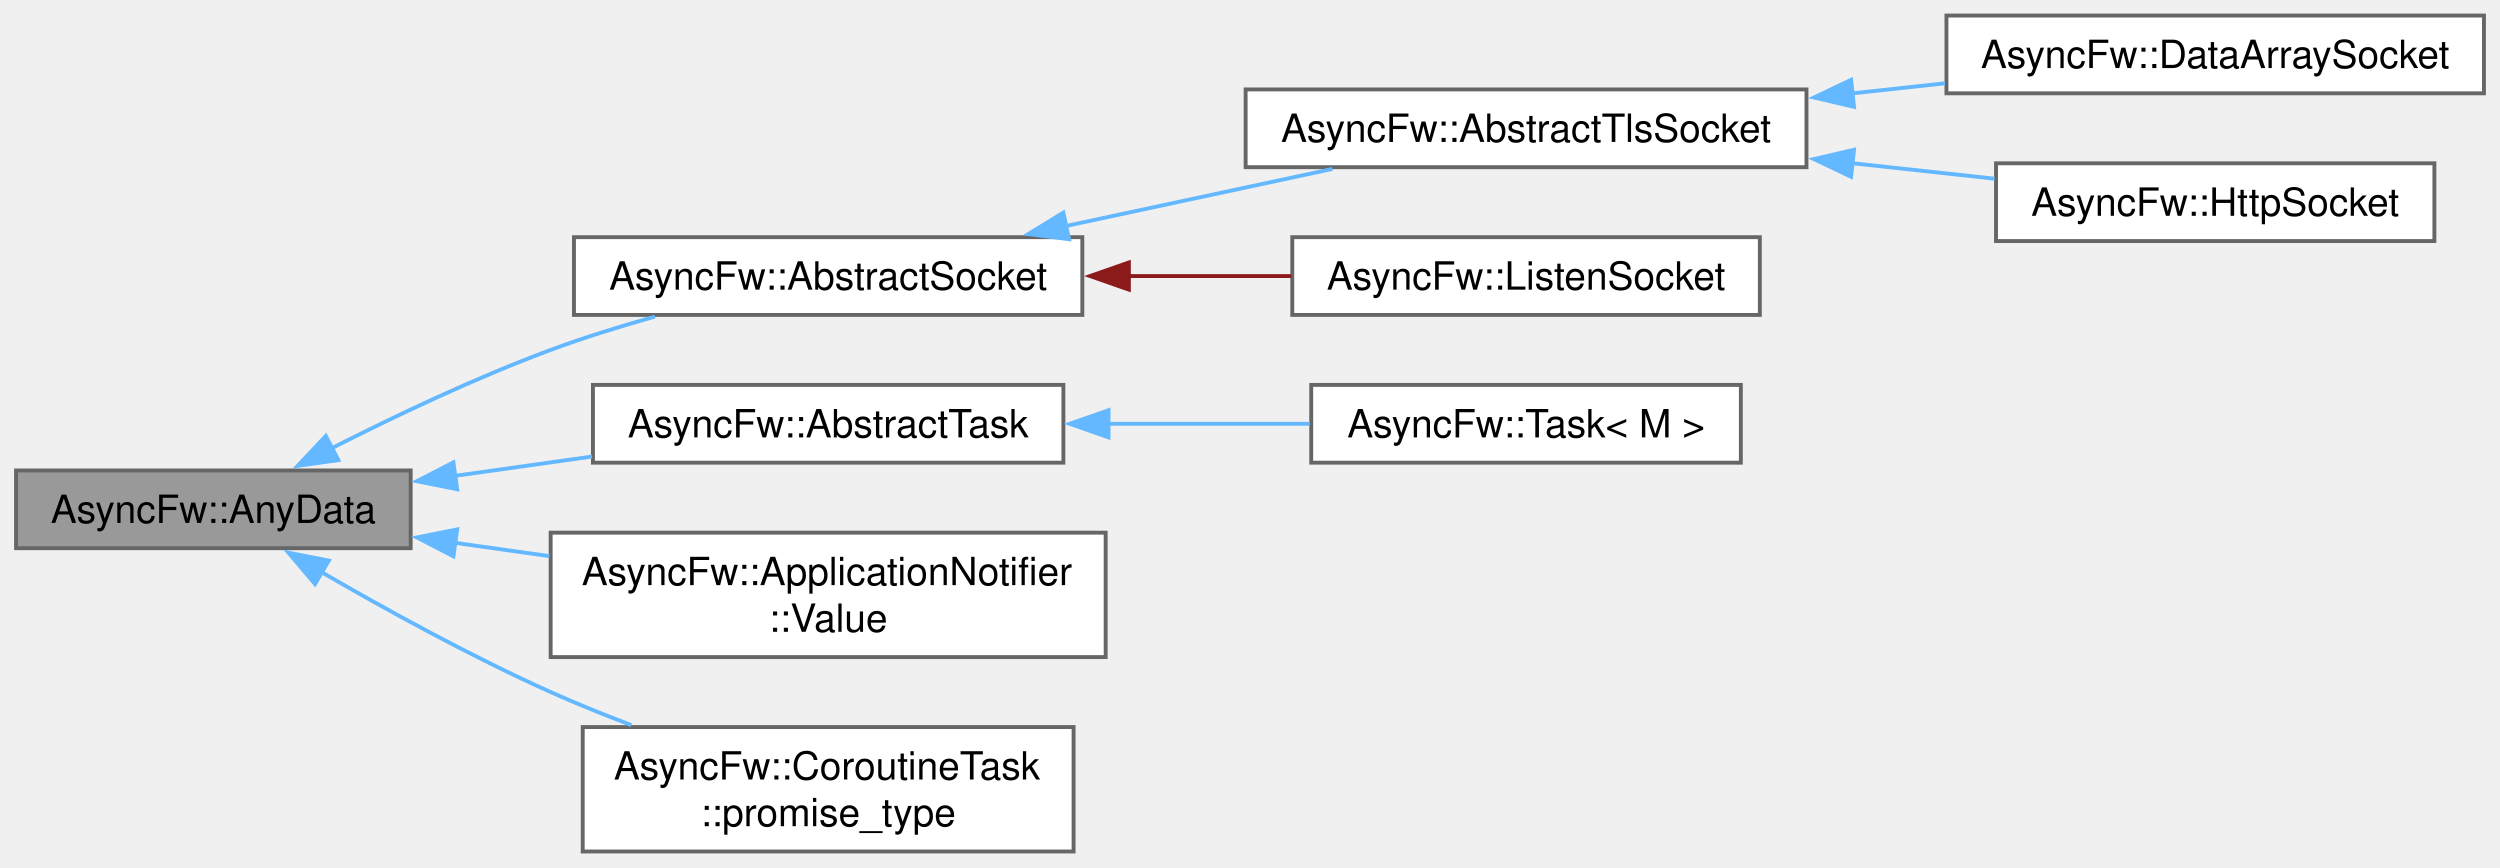
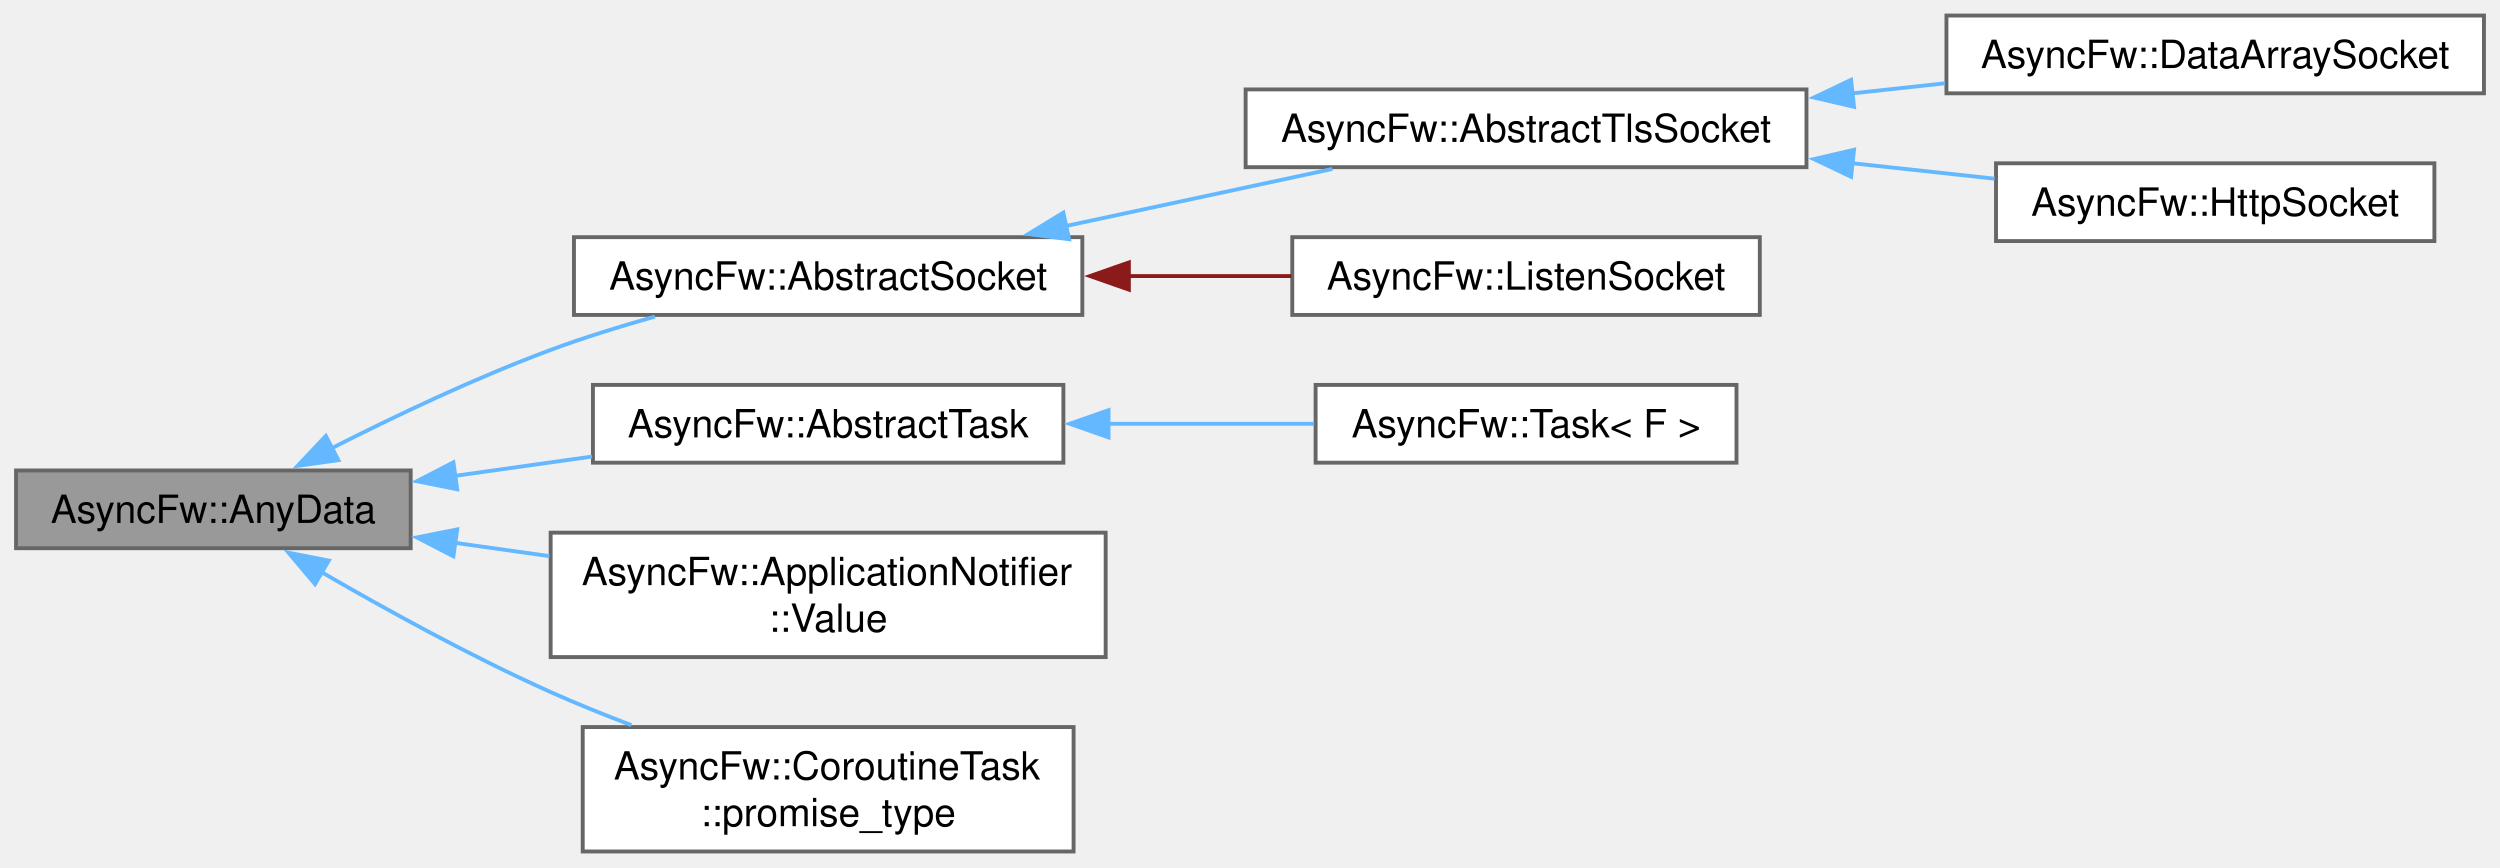
<svg xmlns="http://www.w3.org/2000/svg" xmlns:xlink="http://www.w3.org/1999/xlink" width="643pt" height="223pt" viewBox="0.00 0.00 642.75 223.00">
  <g id="graph0" class="graph" transform="scale(1 1) rotate(0) translate(4 219)">
    <g id="Node000001" class="node">
      <g id="a_Node000001">
        <a xlink:title="The AnyData class.">
          <polygon fill="#999999" stroke="#666666" points="101.5,-98 0,-98 0,-78 101.5,-78 101.5,-98" />
          <text text-anchor="middle" x="50.75" y="-84.5" font-family="Helvetica,sans-Serif" font-size="10.00">AsyncFw::AnyData</text>
        </a>
      </g>
    </g>
    <g id="Node000002" class="node">
      <g id="a_Node000002">
        <a xlink:href="classAsyncFw_1_1AbstractSocket.html" target="_top" xlink:title="The AbstractSocket class provides the base functionality for socket.">
          <polygon fill="white" stroke="#666666" points="274.25,-158 143.5,-158 143.5,-138 274.25,-138 274.25,-158" />
          <text text-anchor="middle" x="208.88" y="-144.5" font-family="Helvetica,sans-Serif" font-size="10.00">AsyncFw::AbstractSocket</text>
        </a>
      </g>
    </g>
    <g id="edge1_Node000001_Node000002" class="edge">
      <g id="a_edge1_Node000001_Node000002">
        <a xlink:title=" ">
          <path fill="none" stroke="#63b8ff" d="M81.06,-103.65C97.37,-111.94 118.21,-121.85 137.5,-129 146.04,-132.17 155.35,-135.05 164.31,-137.57" />
          <polygon fill="#63b8ff" stroke="#63b8ff" points="82.9,-100.66 72.41,-99.18 79.68,-106.88 82.9,-100.66" />
        </a>
      </g>
    </g>
    <g id="Node000007" class="node">
      <g id="a_Node000007">
        <a xlink:href="classAsyncFw_1_1AbstractTask.html" target="_top" xlink:title="The AbstractTask class.">
          <polygon fill="white" stroke="#666666" points="269.38,-120 148.38,-120 148.38,-100 269.38,-100 269.38,-120" />
          <text text-anchor="middle" x="208.88" y="-106.5" font-family="Helvetica,sans-Serif" font-size="10.00">AsyncFw::AbstractTask</text>
        </a>
      </g>
    </g>
    <g id="edge6_Node000001_Node000007" class="edge">
      <g id="a_edge6_Node000001_Node000007">
        <a xlink:title=" ">
          <path fill="none" stroke="#63b8ff" d="M112.94,-96.62C124.52,-98.25 136.62,-99.96 148.15,-101.58" />
          <polygon fill="#63b8ff" stroke="#63b8ff" points="113.47,-93.16 103.08,-95.23 112.49,-100.09 113.47,-93.16" />
        </a>
      </g>
    </g>
    <g id="Node000009" class="node">
      <g id="a_Node000009">
        <a xlink:href="structAsyncFw_1_1ApplicationNotifier_1_1Value.html" target="_top" xlink:title="The Value struct.">
          <polygon fill="white" stroke="#666666" points="280.25,-82 137.5,-82 137.5,-50 280.25,-50 280.25,-82" />
          <text text-anchor="start" x="145.5" y="-68.5" font-family="Helvetica,sans-Serif" font-size="10.00">AsyncFw::ApplicationNotifier</text>
          <text text-anchor="middle" x="208.88" y="-56.5" font-family="Helvetica,sans-Serif" font-size="10.00">::Value</text>
        </a>
      </g>
    </g>
    <g id="edge8_Node000001_Node000009" class="edge">
      <g id="a_edge8_Node000001_Node000009">
        <a xlink:title=" ">
          <path fill="none" stroke="#63b8ff" d="M112.71,-79.41C120.74,-78.28 129.01,-77.11 137.18,-75.96" />
          <polygon fill="#63b8ff" stroke="#63b8ff" points="112.49,-75.91 103.08,-80.77 113.47,-82.84 112.49,-75.91" />
        </a>
      </g>
    </g>
    <g id="Node000010" class="node">
      <g id="a_Node000010">
        <a xlink:href="structAsyncFw_1_1CoroutineTask_1_1promise__type.html" target="_top" xlink:title="The CoroutineTask::promise_type struct.">
          <polygon fill="white" stroke="#666666" points="272,-32 145.75,-32 145.75,0 272,0 272,-32" />
          <text text-anchor="start" x="153.75" y="-18.5" font-family="Helvetica,sans-Serif" font-size="10.00">AsyncFw::CoroutineTask</text>
          <text text-anchor="middle" x="208.88" y="-6.5" font-family="Helvetica,sans-Serif" font-size="10.00">::promise_type</text>
        </a>
      </g>
    </g>
    <g id="edge9_Node000001_Node000010" class="edge">
      <g id="a_edge9_Node000001_Node000010">
        <a xlink:title=" ">
          <path fill="none" stroke="#63b8ff" d="M78.35,-71.98C95,-62.31 117.1,-50.14 137.5,-41 144.13,-38.03 151.22,-35.16 158.26,-32.5" />
          <polygon fill="#63b8ff" stroke="#63b8ff" points="76.9,-68.77 70.05,-76.86 80.44,-74.81 76.9,-68.77" />
        </a>
      </g>
    </g>
    <g id="Node000003" class="node">
      <g id="a_Node000003">
        <a xlink:href="classAsyncFw_1_1AbstractTlsSocket.html" target="_top" xlink:title="The AbstractTlsSocket class provides the base functionality for TLS encrypted socket.">
          <polygon fill="white" stroke="#666666" points="460.5,-196 316.25,-196 316.25,-176 460.5,-176 460.5,-196" />
          <text text-anchor="middle" x="388.38" y="-182.5" font-family="Helvetica,sans-Serif" font-size="10.00">AsyncFw::AbstractTlsSocket</text>
        </a>
      </g>
    </g>
    <g id="edge2_Node000002_Node000003" class="edge">
      <g id="a_edge2_Node000002_Node000003">
        <a xlink:title=" ">
          <path fill="none" stroke="#63b8ff" d="M269.91,-160.85C292.26,-165.64 317.34,-171.01 338.56,-175.55" />
          <polygon fill="#63b8ff" stroke="#63b8ff" points="270.84,-157.47 260.33,-158.8 269.37,-164.32 270.84,-157.47" />
        </a>
      </g>
    </g>
    <g id="Node000006" class="node">
      <g id="a_Node000006">
        <a xlink:href="classAsyncFw_1_1ListenSocket.html" target="_top" xlink:title="The ListenSocket class.">
          <polygon fill="white" stroke="#666666" points="448.5,-158 328.25,-158 328.25,-138 448.5,-138 448.5,-158" />
          <text text-anchor="middle" x="388.38" y="-144.5" font-family="Helvetica,sans-Serif" font-size="10.00">AsyncFw::ListenSocket</text>
        </a>
      </g>
    </g>
    <g id="edge5_Node000002_Node000006" class="edge">
      <g id="a_edge5_Node000002_Node000006">
        <a xlink:title=" ">
          <path fill="none" stroke="#8b1a1a" d="M285.89,-148C299.98,-148 314.51,-148 328.02,-148" />
          <polygon fill="#8b1a1a" stroke="#8b1a1a" points="286.22,-144.5 276.22,-148 286.22,-151.5 286.22,-144.5" />
        </a>
      </g>
    </g>
    <g id="Node000004" class="node">
      <g id="a_Node000004">
        <a xlink:href="classAsyncFw_1_1DataArraySocket.html" target="_top" xlink:title="The DataArraySocket class.">
          <polygon fill="white" stroke="#666666" points="634.75,-215 496.5,-215 496.5,-195 634.75,-195 634.75,-215" />
          <text text-anchor="middle" x="565.62" y="-201.5" font-family="Helvetica,sans-Serif" font-size="10.00">AsyncFw::DataArraySocket</text>
        </a>
      </g>
    </g>
    <g id="edge3_Node000003_Node000004" class="edge">
      <g id="a_edge3_Node000003_Node000004">
        <a xlink:title=" ">
          <path fill="none" stroke="#63b8ff" d="M472.19,-194.98C480.21,-195.85 488.29,-196.72 496.15,-197.58" />
          <polygon fill="#63b8ff" stroke="#63b8ff" points="472.73,-191.52 462.41,-193.92 471.98,-198.48 472.73,-191.52" />
        </a>
      </g>
    </g>
    <g id="Node000005" class="node">
      <g id="a_Node000005">
        <a xlink:href="classAsyncFw_1_1HttpSocket.html" target="_top" xlink:title="The HttpSocket class.">
          <polygon fill="white" stroke="#666666" points="622,-177 509.25,-177 509.25,-157 622,-157 622,-177" />
          <text text-anchor="middle" x="565.62" y="-163.5" font-family="Helvetica,sans-Serif" font-size="10.00">AsyncFw::HttpSocket</text>
        </a>
      </g>
    </g>
    <g id="edge4_Node000003_Node000005" class="edge">
      <g id="a_edge4_Node000003_Node000005">
        <a xlink:title=" ">
          <path fill="none" stroke="#63b8ff" d="M472.25,-177.02C484.67,-175.67 497.21,-174.31 508.88,-173.04" />
          <polygon fill="#63b8ff" stroke="#63b8ff" points="471.98,-173.52 462.41,-178.08 472.73,-180.48 471.98,-173.52" />
        </a>
      </g>
    </g>
    <g id="Node000008" class="node">
      <g id="a_Node000008">
        <a xlink:href="classAsyncFw_1_1Task.html" target="_top" xlink:title="The Task class.">
-           <polygon fill="white" stroke="#666666" points="443.62,-120 333.12,-120 333.12,-100 443.62,-100 443.62,-120" />
-           <text text-anchor="middle" x="388.38" y="-106.5" font-family="Helvetica,sans-Serif" font-size="10.00">AsyncFw::Task&lt; M &gt;</text>
+           <polygon fill="white" stroke="#666666" points="442.5,-120 334.25,-120 334.25,-100 442.5,-100 442.5,-120" />
+           <text text-anchor="middle" x="388.38" y="-106.5" font-family="Helvetica,sans-Serif" font-size="10.00">AsyncFw::Task&lt; F &gt;</text>
        </a>
      </g>
    </g>
    <g id="edge7_Node000007_Node000008" class="edge">
      <g id="a_edge7_Node000007_Node000008">
        <a xlink:title=" ">
-           <path fill="none" stroke="#63b8ff" d="M280.69,-110C298.01,-110 316.29,-110 332.72,-110" />
+           <path fill="none" stroke="#63b8ff" d="M280.91,-110C298.59,-110 317.23,-110 333.9,-110" />
          <polygon fill="#63b8ff" stroke="#63b8ff" points="280.99,-106.5 270.99,-110 280.99,-113.5 280.99,-106.5" />
        </a>
      </g>
    </g>
  </g>
</svg>
